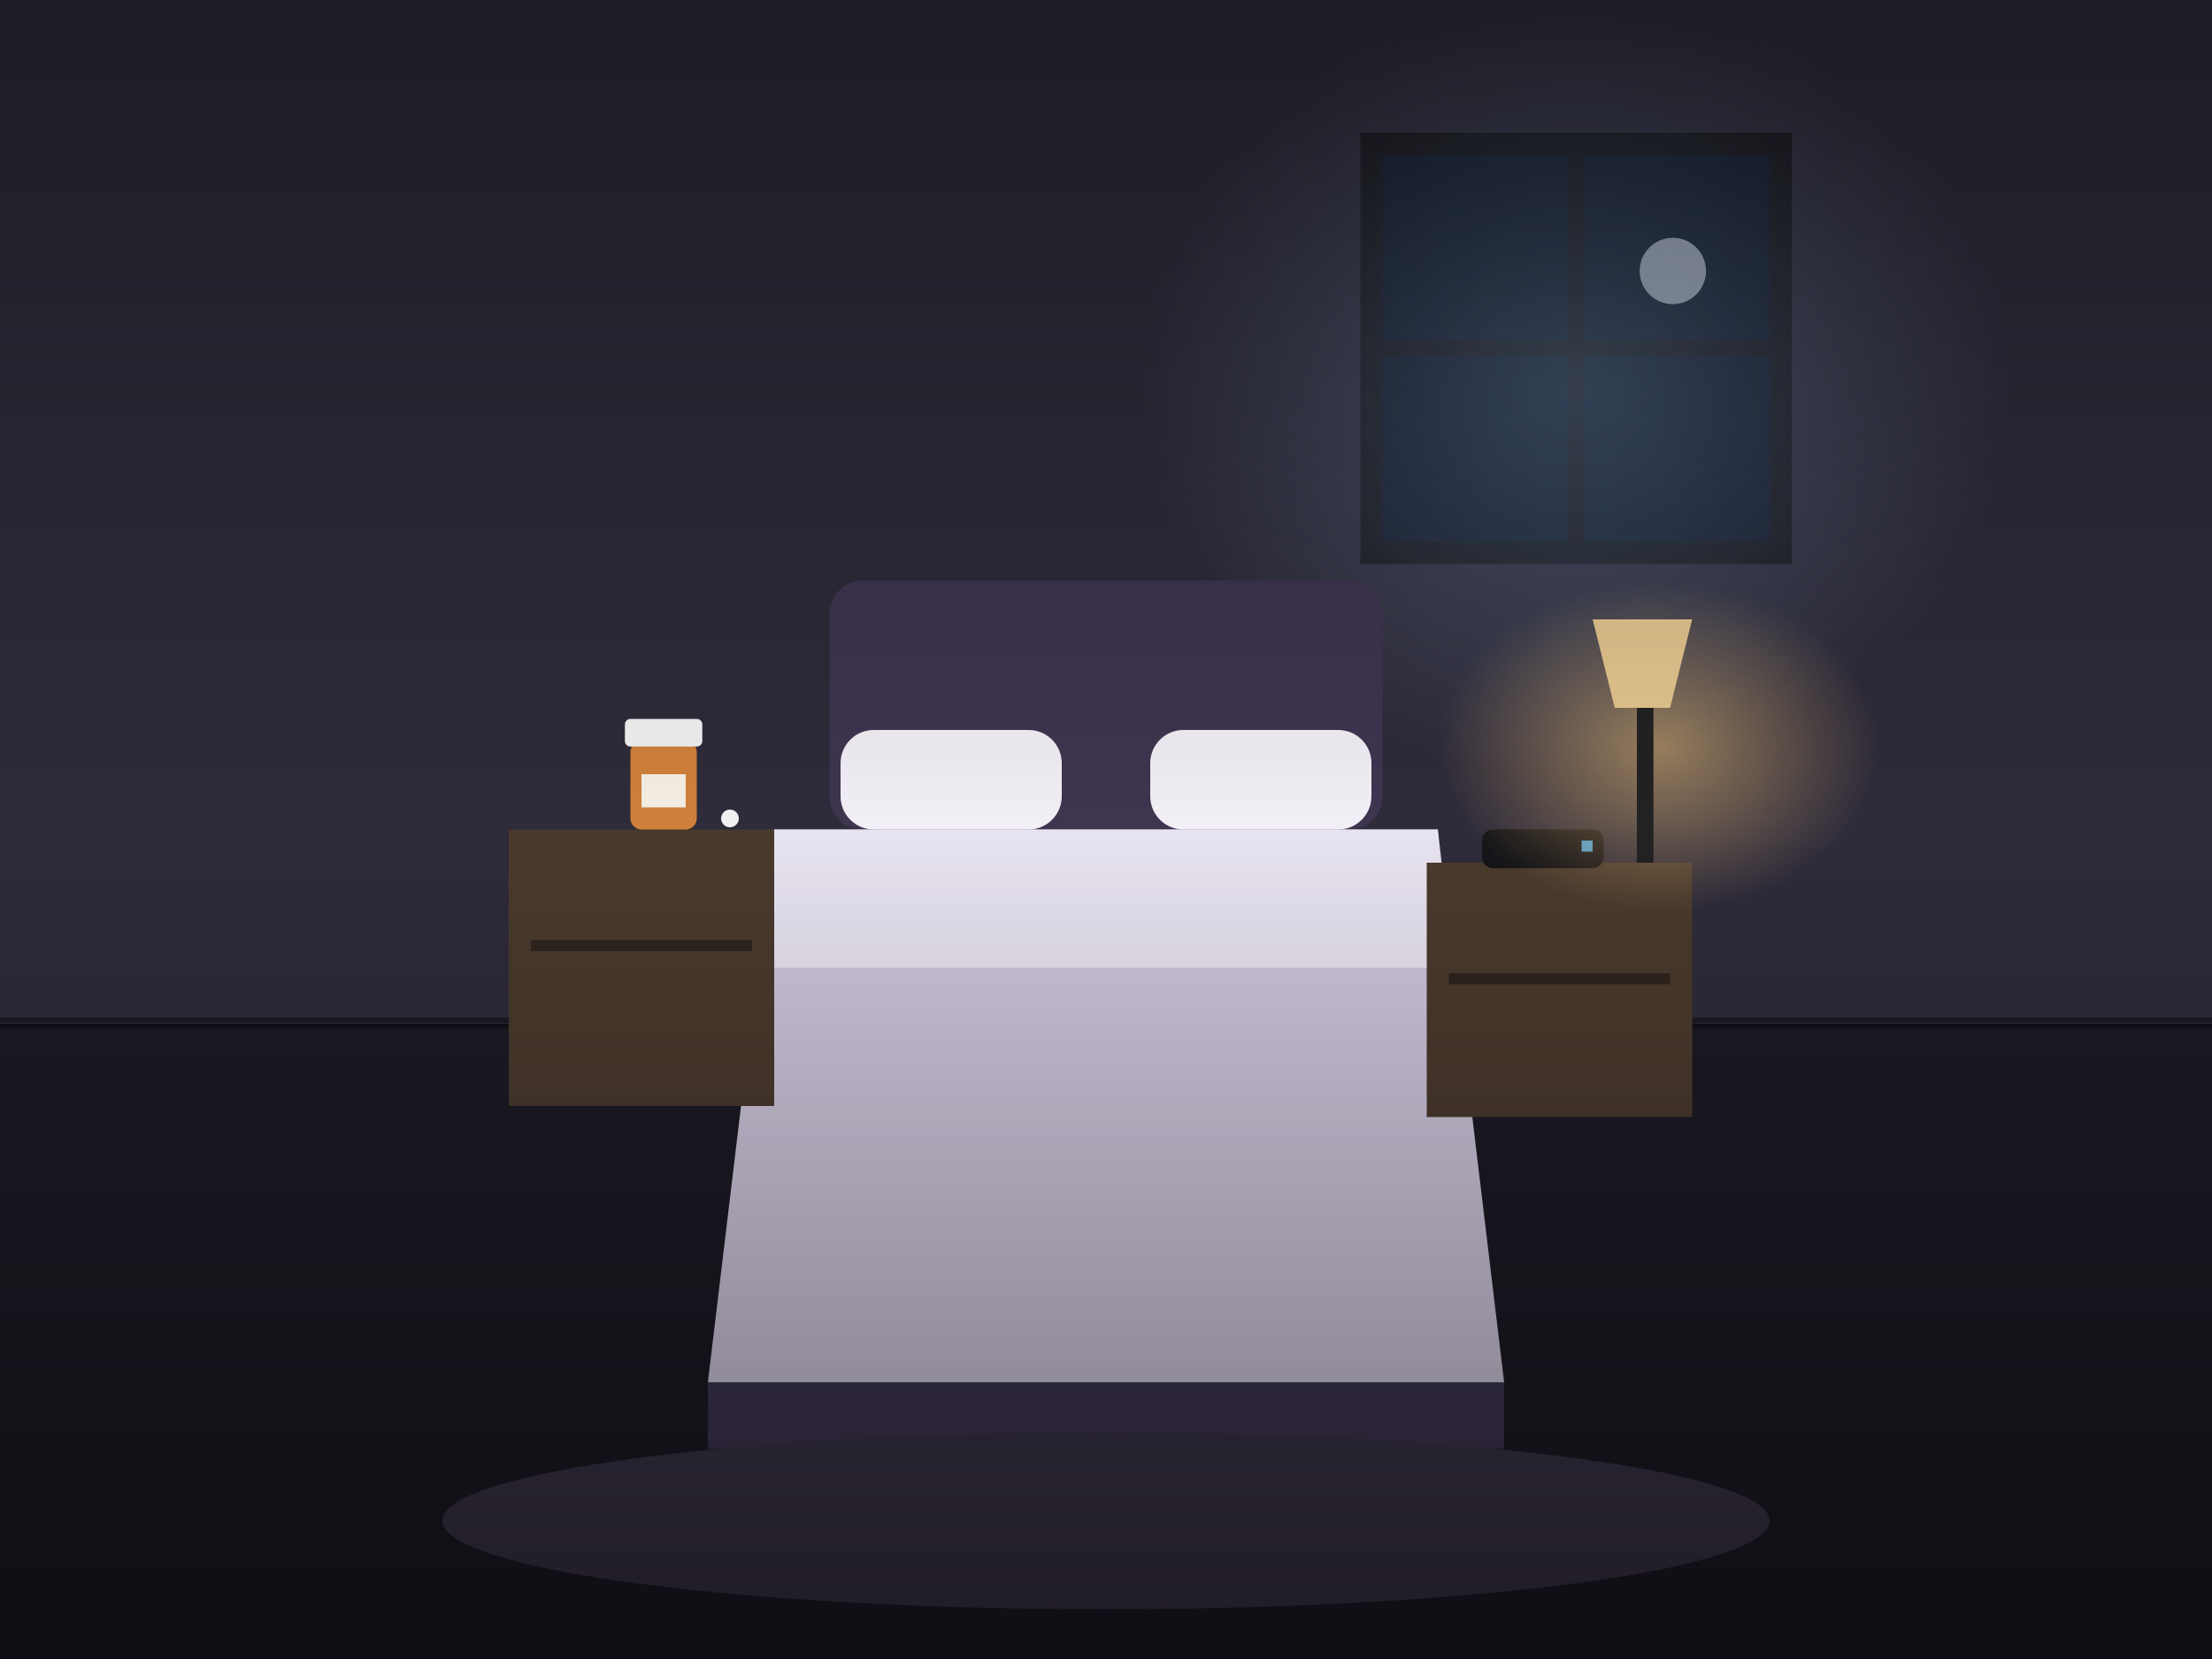
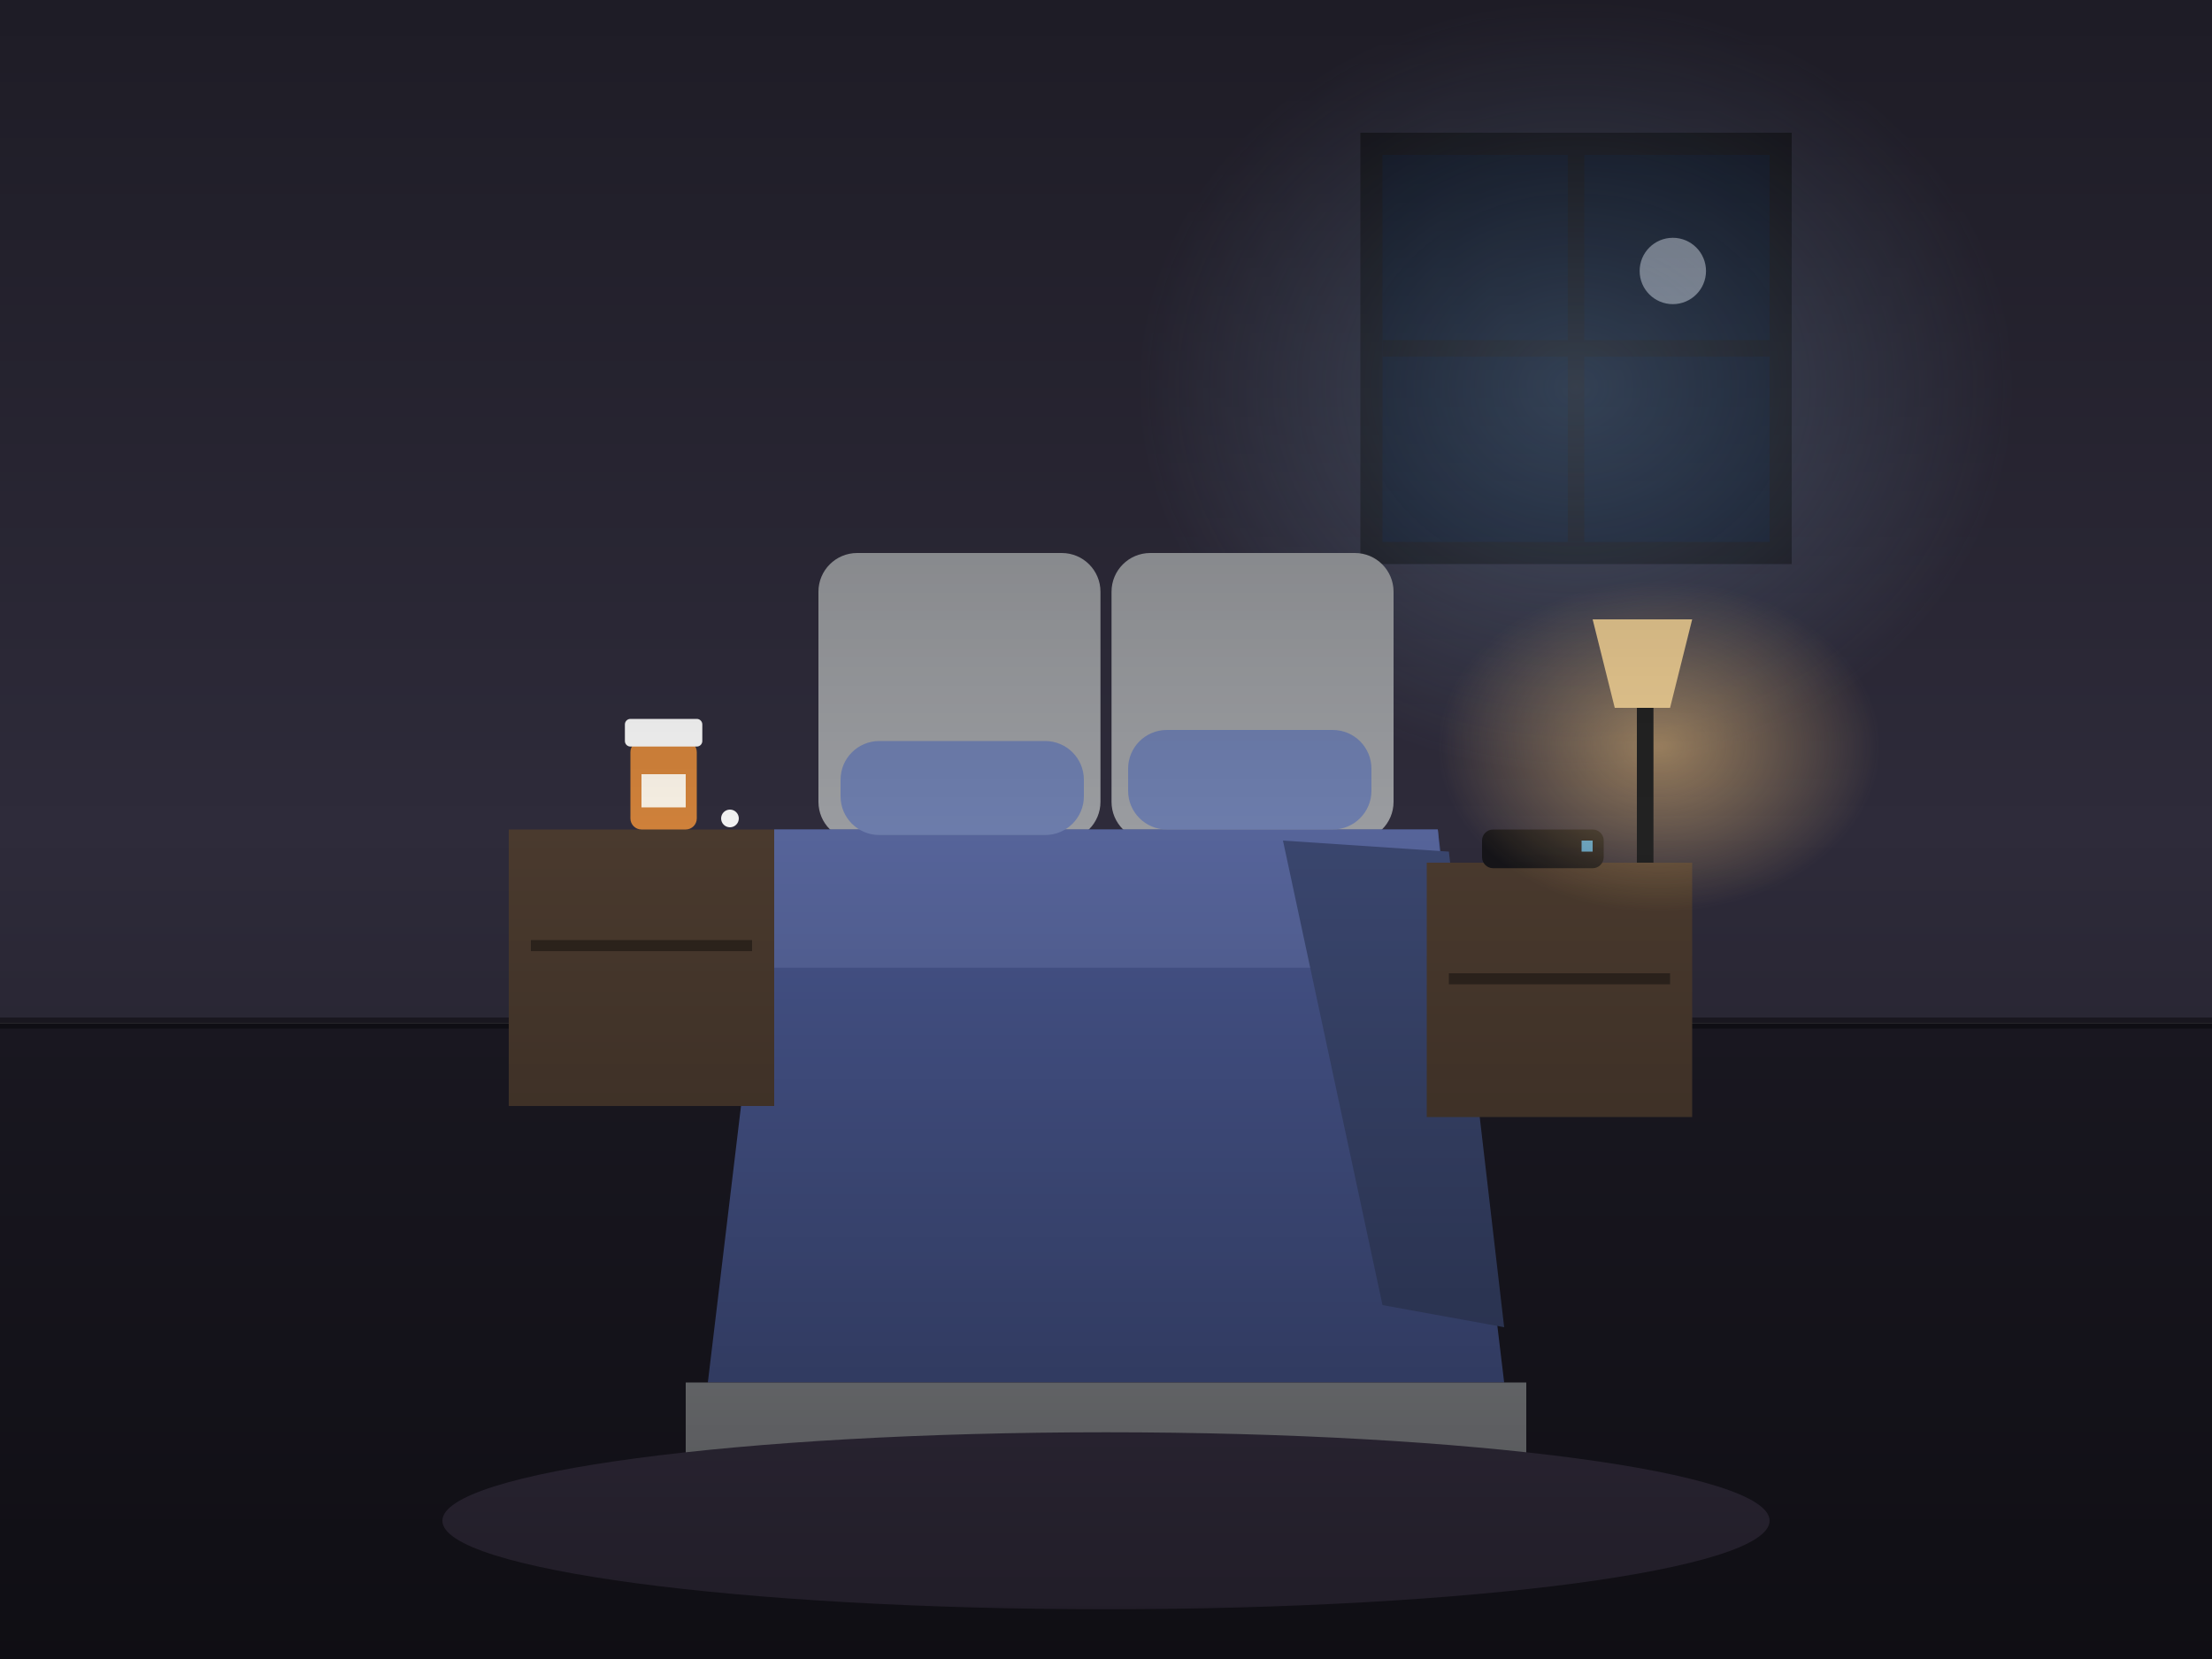
<svg xmlns="http://www.w3.org/2000/svg" viewBox="0 0 400 300">
  <defs>
    <radialGradient id="lamp" cx="50%" cy="50%" r="50%">
      <stop offset="0" stop-color="#f6c77d" stop-opacity=".55" />
      <stop offset="1" stop-color="#f6c77d" stop-opacity="0" />
    </radialGradient>
    <radialGradient id="cold" cx="50%" cy="50%" r="50%">
      <stop offset="0" stop-color="#8fb3d9" stop-opacity=".35" />
      <stop offset="1" stop-color="#8fb3d9" stop-opacity="0" />
    </radialGradient>
    <linearGradient id="vignette" x1="0" y1="0" x2="0" y2="1">
      <stop offset="0" stop-color="#000" stop-opacity=".35" />
      <stop offset=".5" stop-color="#000" stop-opacity="0" />
      <stop offset="1" stop-color="#000" stop-opacity=".45" />
    </linearGradient>
  </defs>
  <rect width="400" height="185" fill="#2e2b3a" />
  <rect y="185" width="400" height="115" fill="#1c1a24" />
  <line x1="0" y1="185" x2="400" y2="185" stroke="#000" stroke-opacity=".4" stroke-width="2" />
  <g>
    <rect x="246" y="24" width="78" height="78" fill="#18161c" />
    <rect x="250" y="28" width="70" height="70" fill="#141a2b" />
    <circle cx="302.5" cy="49.0" r="6" fill="#d9dde8" opacity=".7" />
    <line x1="285.0" y1="28" x2="285.0" y2="98" stroke="#18161c" stroke-width="3" />
    <line x1="250" y1="63.0" x2="320" y2="63.0" stroke="#18161c" stroke-width="3" />
  </g>
  <ellipse cx="285" cy="70" rx="80" ry="70" fill="url(#cold)" />
-   <rect x="150" y="105" width="100" height="45" rx="6" fill="#3e3550" />
-   <path d="M140 150 L260 150 L272 250 L128 250 Z" fill="#cfc7dc" />
-   <path d="M140 150 L260 150 L262 175 L138 175 Z" fill="#e8e3f0" />
-   <rect x="152" y="132" width="40" height="18" rx="6" fill="#f2eff6" />
-   <rect x="208" y="132" width="40" height="18" rx="6" fill="#f2eff6" />
-   <path d="M128 250 L272 250 L272 262 L128 262 Z" fill="#3e3550" />
+   <rect x="148" y="100" width="51" height="52" rx="7" fill="#9a9ca0" />
+   <rect x="201" y="100" width="51" height="52" rx="7" fill="#9a9ca0" />
+   <path d="M140 150 L260 150 L272 250 L128 250 Z" fill="#46548a" />
+   <path d="M140 150 L260 150 L262 175 L138 175 Z" fill="#56649a" />
+   <rect x="152" y="134" width="44" height="17" rx="7" fill="#6c7cab" />
+   <rect x="204" y="132" width="44" height="18" rx="7" fill="#6c7cab" />
+   <path d="M232 152 L262 154 L272 240 L250 236 Z" fill="#3a466e" />
+   <path d="M124 250 L276 250 L276 266 L124 266 Z" fill="#8a8c90" rx="6" />
  <rect x="92" y="150" width="48" height="50" fill="#4a3a2e" />
  <rect x="96" y="170" width="40" height="2" fill="#2e241d" />
  <rect x="114" y="134" width="12" height="16" rx="2" fill="#e08b3a" opacity=".9" />
  <rect x="113" y="130" width="14" height="5" rx="1" fill="#f2f2f2" />
  <rect x="116" y="140" width="8" height="6" fill="#f6efe3" />
  <circle cx="132" cy="148" r="1.6" fill="#f2f2f2" />
  <rect x="258" y="156" width="48" height="46" fill="#4a3a2e" />
  <rect x="262" y="176" width="40" height="2" fill="#2e241d" />
  <rect x="268" y="150" width="22" height="7" rx="2" fill="#151418" />
  <rect x="286" y="152" width="2" height="2" fill="#5ad" opacity=".9" />
  <ellipse cx="300" cy="135" rx="40" ry="30" fill="url(#lamp)" />
  <rect x="296" y="128" width="3" height="28" fill="#222" />
  <path d="M288 112 L306 112 L302 128 L292 128 Z" fill="#e6c78f" />
  <ellipse cx="200" cy="275" rx="120" ry="16" fill="#3a3346" />
  <rect width="400" height="300" fill="url(#vignette)" />
</svg>
